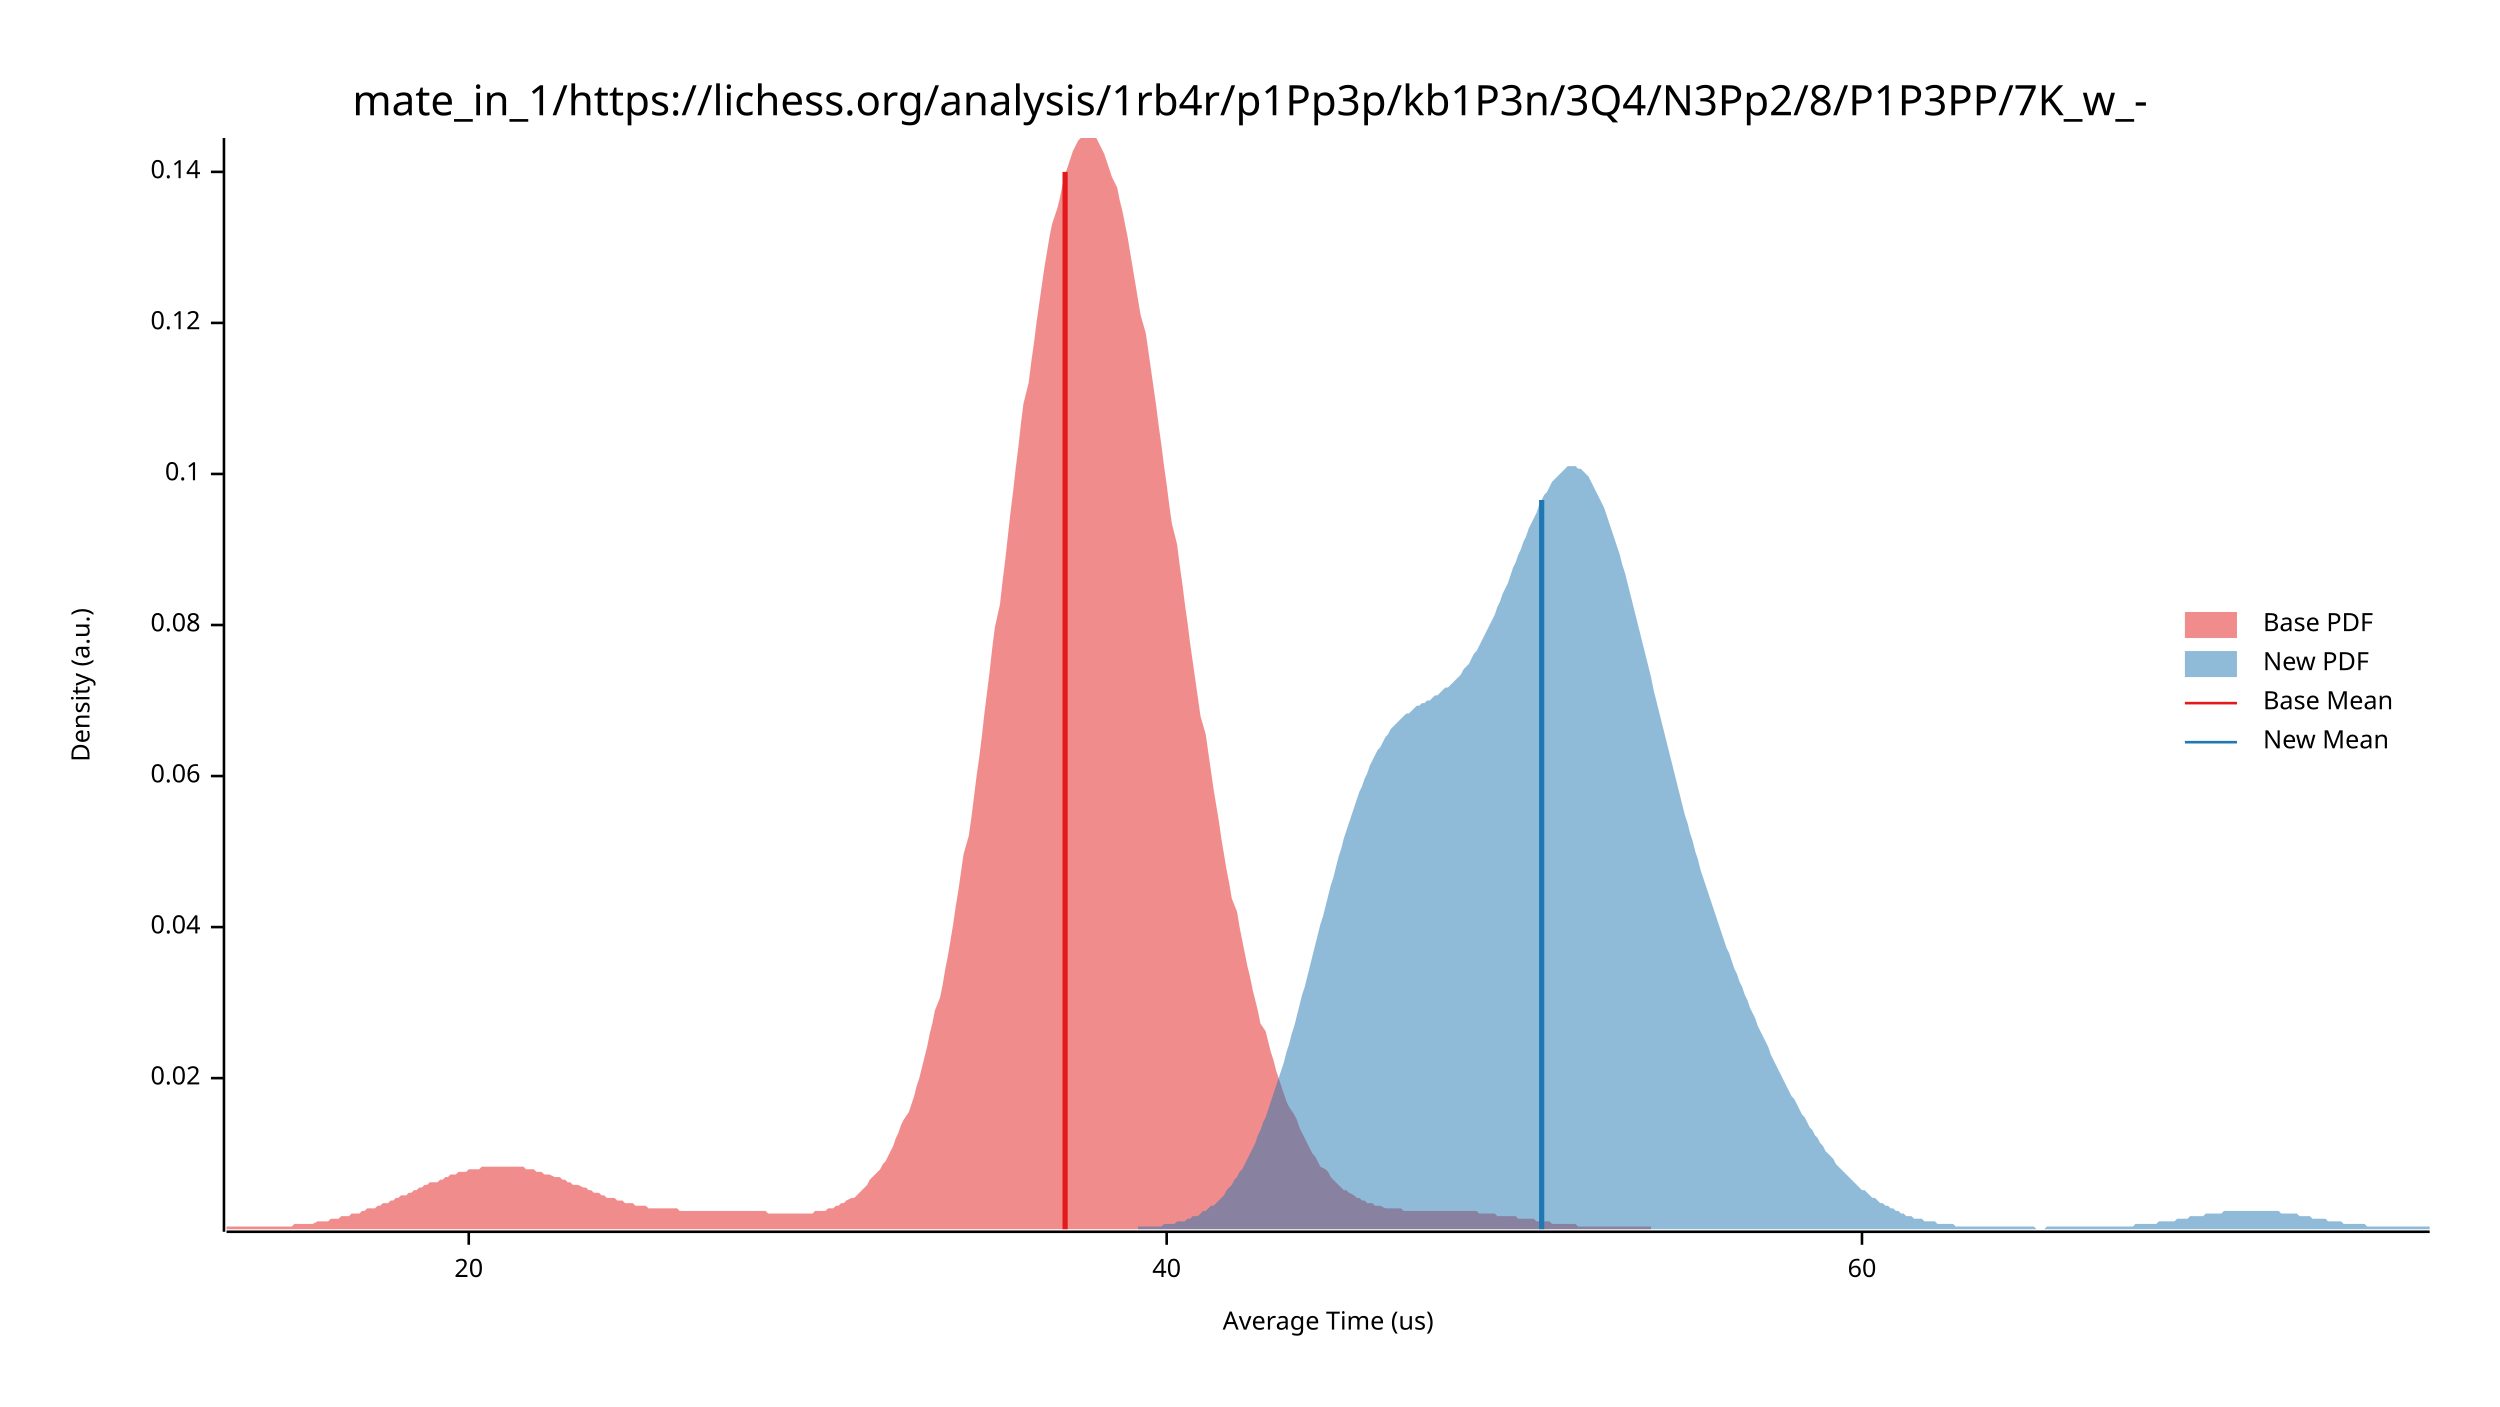
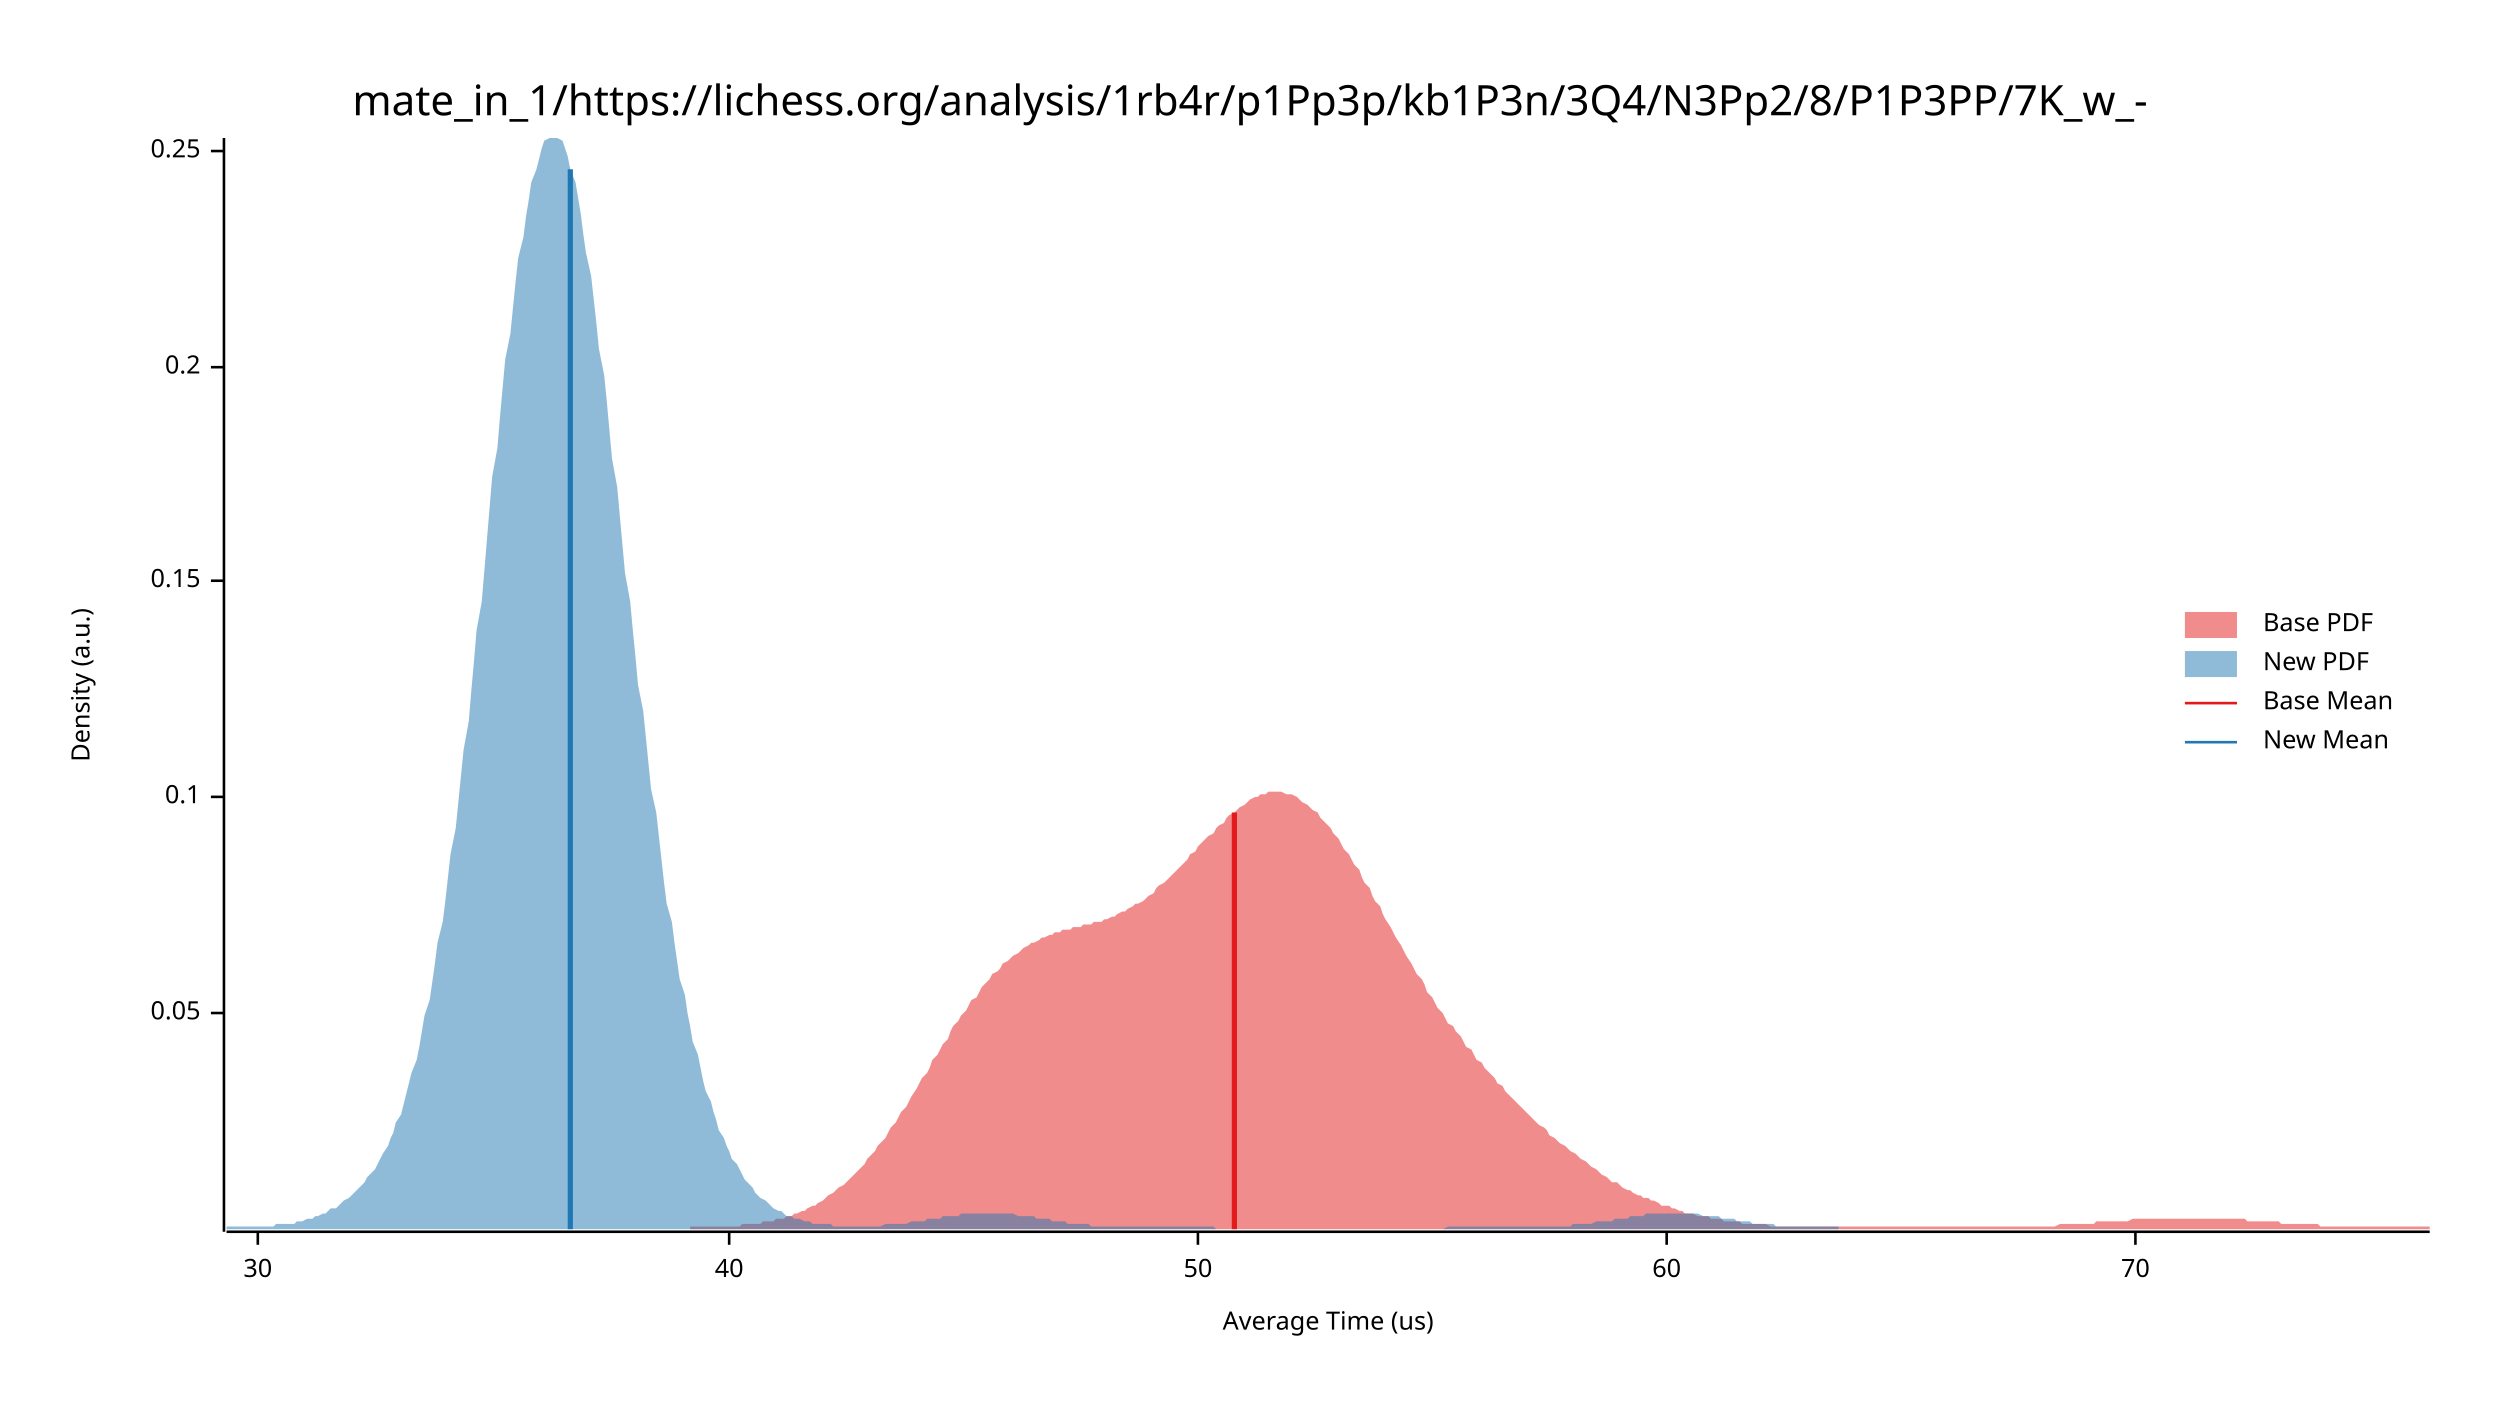
<svg xmlns="http://www.w3.org/2000/svg" width="960" height="540" viewBox="0 0 960 540">
  <text x="480" y="32" dy="0.76em" text-anchor="middle" font-family="sans-serif" font-size="16.129" opacity="1" fill="#000000">
mate_in_1/https://lichess.org/analysis/1rb4r/p1Pp3p/kb1P3n/3Q4/N3Pp2/8/P1P3PP/7K_w_-
</text>
  <text x="27" y="263" dy="0.76em" text-anchor="middle" font-family="sans-serif" font-size="9.677" opacity="1" fill="#000000" transform="rotate(270, 27, 263)">
Density (a.u.)
</text>
  <text x="510" y="513" dy="-0.5ex" text-anchor="middle" font-family="sans-serif" font-size="9.677" opacity="1" fill="#000000">
Average Time (us)
</text>
  <polyline fill="none" opacity="1" stroke="#000000" stroke-width="1" points="86,53 86,473 " />
-   <text x="77" y="414" dy="0.5ex" text-anchor="end" font-family="sans-serif" font-size="9.677" opacity="1" fill="#000000">
- 0.02
+   <text x="77" y="389" dy="0.5ex" text-anchor="end" font-family="sans-serif" font-size="9.677" opacity="1" fill="#000000">
+ 0.05
</text>
-   <polyline fill="none" opacity="1" stroke="#000000" stroke-width="1" points="81,414 86,414 " />
-   <text x="77" y="356" dy="0.5ex" text-anchor="end" font-family="sans-serif" font-size="9.677" opacity="1" fill="#000000">
- 0.04
- </text>
-   <polyline fill="none" opacity="1" stroke="#000000" stroke-width="1" points="81,356 86,356 " />
-   <text x="77" y="298" dy="0.5ex" text-anchor="end" font-family="sans-serif" font-size="9.677" opacity="1" fill="#000000">
- 0.06
- </text>
-   <polyline fill="none" opacity="1" stroke="#000000" stroke-width="1" points="81,298 86,298 " />
-   <text x="77" y="240" dy="0.5ex" text-anchor="end" font-family="sans-serif" font-size="9.677" opacity="1" fill="#000000">
- 0.08
- </text>
-   <polyline fill="none" opacity="1" stroke="#000000" stroke-width="1" points="81,240 86,240 " />
-   <text x="77" y="182" dy="0.5ex" text-anchor="end" font-family="sans-serif" font-size="9.677" opacity="1" fill="#000000">
+   <polyline fill="none" opacity="1" stroke="#000000" stroke-width="1" points="81,389 86,389 " />
+   <text x="77" y="306" dy="0.5ex" text-anchor="end" font-family="sans-serif" font-size="9.677" opacity="1" fill="#000000">
0.1
</text>
-   <polyline fill="none" opacity="1" stroke="#000000" stroke-width="1" points="81,182 86,182 " />
-   <text x="77" y="124" dy="0.5ex" text-anchor="end" font-family="sans-serif" font-size="9.677" opacity="1" fill="#000000">
- 0.12
+   <polyline fill="none" opacity="1" stroke="#000000" stroke-width="1" points="81,306 86,306 " />
+   <text x="77" y="223" dy="0.5ex" text-anchor="end" font-family="sans-serif" font-size="9.677" opacity="1" fill="#000000">
+ 0.15
</text>
-   <polyline fill="none" opacity="1" stroke="#000000" stroke-width="1" points="81,124 86,124 " />
-   <text x="77" y="66" dy="0.5ex" text-anchor="end" font-family="sans-serif" font-size="9.677" opacity="1" fill="#000000">
- 0.14
+   <polyline fill="none" opacity="1" stroke="#000000" stroke-width="1" points="81,223 86,223 " />
+   <text x="77" y="141" dy="0.5ex" text-anchor="end" font-family="sans-serif" font-size="9.677" opacity="1" fill="#000000">
+ 0.2
</text>
-   <polyline fill="none" opacity="1" stroke="#000000" stroke-width="1" points="81,66 86,66 " />
+   <polyline fill="none" opacity="1" stroke="#000000" stroke-width="1" points="81,141 86,141 " />
+   <text x="77" y="58" dy="0.5ex" text-anchor="end" font-family="sans-serif" font-size="9.677" opacity="1" fill="#000000">
+ 0.25
+ </text>
+   <polyline fill="none" opacity="1" stroke="#000000" stroke-width="1" points="81,58 86,58 " />
  <polyline fill="none" opacity="1" stroke="#000000" stroke-width="1" points="87,473 933,473 " />
-   <text x="180" y="483" dy="0.76em" text-anchor="middle" font-family="sans-serif" font-size="9.677" opacity="1" fill="#000000">
- 20
+   <text x="99" y="483" dy="0.76em" text-anchor="middle" font-family="sans-serif" font-size="9.677" opacity="1" fill="#000000">
+ 30
</text>
-   <polyline fill="none" opacity="1" stroke="#000000" stroke-width="1" points="180,473 180,478 " />
-   <text x="448" y="483" dy="0.76em" text-anchor="middle" font-family="sans-serif" font-size="9.677" opacity="1" fill="#000000">
+   <polyline fill="none" opacity="1" stroke="#000000" stroke-width="1" points="99,473 99,478 " />
+   <text x="280" y="483" dy="0.76em" text-anchor="middle" font-family="sans-serif" font-size="9.677" opacity="1" fill="#000000">
40
</text>
-   <polyline fill="none" opacity="1" stroke="#000000" stroke-width="1" points="448,473 448,478 " />
-   <text x="715" y="483" dy="0.76em" text-anchor="middle" font-family="sans-serif" font-size="9.677" opacity="1" fill="#000000">
+   <polyline fill="none" opacity="1" stroke="#000000" stroke-width="1" points="280,473 280,478 " />
+   <text x="460" y="483" dy="0.76em" text-anchor="middle" font-family="sans-serif" font-size="9.677" opacity="1" fill="#000000">
+ 50
+ </text>
+   <polyline fill="none" opacity="1" stroke="#000000" stroke-width="1" points="460,473 460,478 " />
+   <text x="640" y="483" dy="0.76em" text-anchor="middle" font-family="sans-serif" font-size="9.677" opacity="1" fill="#000000">
60
</text>
-   <polyline fill="none" opacity="1" stroke="#000000" stroke-width="1" points="715,473 715,478 " />
-   <polygon opacity="0.5" fill="#E31A1C" points="87,471 88,471 89,471 90,471 91,471 92,471 93,471 94,471 95,471 96,471 97,471 99,471 100,471 101,471 102,471 103,471 104,471 105,471 106,471 107,471 108,471 110,471 111,471 112,471 113,470 114,470 115,470 116,470 117,470 118,470 119,470 120,470 122,469 123,469 124,469 125,469 126,469 127,468 128,468 129,468 130,468 131,467 133,467 134,467 135,466 136,466 137,466 138,466 139,465 140,465 141,464 142,464 144,464 145,463 146,463 147,462 148,462 149,462 150,461 151,461 152,460 153,460 154,459 156,459 157,458 158,458 159,457 160,457 161,456 162,456 163,455 164,455 165,454 167,454 168,454 169,453 170,453 171,452 172,452 173,451 174,451 175,451 176,450 177,450 179,450 180,449 181,449 182,449 183,449 184,449 185,448 186,448 187,448 188,448 190,448 191,448 192,448 193,448 194,448 195,448 196,448 197,448 198,448 199,448 201,448 202,449 203,449 204,449 205,449 206,450 207,450 208,450 209,451 210,451 211,451 213,452 214,452 215,452 216,453 217,453 218,454 219,454 220,455 221,455 222,455 224,456 225,456 226,457 227,457 228,458 229,458 230,458 231,459 232,459 233,460 234,460 236,460 237,461 238,461 239,461 240,462 241,462 242,462 243,462 244,463 245,463 247,463 248,463 249,464 250,464 251,464 252,464 253,464 254,464 255,464 256,464 258,464 259,464 260,464 261,465 262,465 263,465 264,465 265,465 266,465 267,465 268,465 270,465 271,465 272,465 273,465 274,465 275,465 276,465 277,465 278,465 279,465 281,465 282,465 283,465 284,465 285,465 286,465 287,465 288,465 289,465 290,465 292,465 293,465 294,465 295,466 296,466 297,466 298,466 299,466 300,466 301,466 302,466 304,466 305,466 306,466 307,466 308,466 309,466 310,466 311,466 312,466 313,465 315,465 316,465 317,465 318,464 319,464 320,464 321,463 322,463 323,462 324,462 325,461 327,460 328,460 329,459 330,458 331,457 332,456 333,455 334,453 335,452 336,451 338,449 339,447 340,446 341,444 342,442 343,440 344,437 345,435 346,432 347,430 349,427 350,424 351,421 352,417 353,414 354,410 355,406 356,402 357,397 358,393 359,388 361,383 362,378 363,372 364,367 365,361 366,355 367,348 368,342 369,335 370,328 372,321 373,314 374,306 375,298 376,291 377,283 378,274 379,266 380,258 381,249 382,241 384,232 385,223 386,215 387,206 388,197 389,189 390,180 391,172 392,163 393,155 395,147 396,139 397,132 398,124 399,117 400,110 401,103 402,97 403,91 404,86 406,80 407,76 408,71 409,67 410,64 411,61 412,58 413,56 414,54 415,53 416,53 418,53 419,53 420,53 421,53 422,55 423,57 424,59 425,62 426,65 427,68 429,72 430,77 431,81 432,86 433,91 434,97 435,103 436,109 437,115 438,121 440,128 441,135 442,142 443,149 444,156 445,164 446,171 447,179 448,186 449,194 450,201 452,209 453,217 454,224 455,232 456,239 457,247 458,254 459,261 460,268 461,275 463,282 464,289 465,296 466,303 467,309 468,315 469,322 470,328 471,334 472,339 473,345 475,350 476,356 477,361 478,366 479,371 480,375 481,380 482,384 483,388 484,393 486,396 487,400 488,404 489,407 490,411 491,414 492,417 493,420 494,423 495,425 497,428 498,430 499,433 500,435 501,437 502,439 503,441 504,443 505,444 506,446 507,448 509,449 510,450 511,452 512,453 513,454 514,455 515,456 516,457 517,457 518,458 520,459 521,460 522,460 523,461 524,461 525,462 526,462 527,462 528,463 529,463 530,463 532,464 533,464 534,464 535,464 536,464 537,464 538,464 539,465 540,465 541,465 543,465 544,465 545,465 546,465 547,465 548,465 549,465 550,465 551,465 552,465 554,465 555,465 556,465 557,465 558,465 559,465 560,465 561,465 562,465 563,465 564,465 566,465 567,465 568,466 569,466 570,466 571,466 572,466 573,466 574,466 575,467 577,467 578,467 579,467 580,467 581,467 582,467 583,468 584,468 585,468 586,468 588,468 589,468 590,469 591,469 592,469 593,469 594,469 595,469 596,470 597,470 598,470 600,470 601,470 602,470 603,470 604,470 605,470 606,471 607,471 608,471 609,471 611,471 612,471 613,471 614,471 615,471 616,471 617,471 618,471 619,471 620,471 621,471 623,471 624,471 625,471 626,471 627,471 628,471 629,471 630,471 631,471 632,471 634,471 634,472 87,472 " />
-   <polygon opacity="0.5" fill="#1F78B4" points="437,471 438,471 439,471 440,471 440,471 441,471 442,471 443,471 444,471 445,471 446,471 447,470 448,470 449,470 450,470 451,470 452,469 453,469 454,469 455,469 456,468 457,468 458,467 459,467 460,467 461,466 462,465 463,465 464,464 465,463 466,463 467,462 468,461 469,460 470,459 471,457 472,456 473,455 474,453 475,452 476,450 477,449 478,447 479,445 480,443 481,441 482,439 483,436 484,434 485,431 486,429 487,426 488,423 489,420 490,417 491,414 492,411 493,408 494,404 495,401 496,397 497,394 498,390 499,386 500,382 501,379 502,375 503,371 504,367 505,363 506,359 507,355 508,352 509,348 510,344 511,340 512,337 513,333 514,329 515,326 516,322 517,319 518,316 519,313 520,310 521,307 522,304 523,302 524,299 525,297 526,294 527,292 528,290 529,288 530,287 531,285 532,283 533,282 534,280 535,279 536,278 537,277 538,276 539,275 540,274 541,274 542,273 543,272 544,271 545,271 546,270 547,270 548,269 549,269 550,268 551,267 552,267 553,266 554,265 555,264 556,264 557,263 558,262 559,261 560,260 561,259 562,257 563,256 564,255 565,253 566,251 567,250 568,248 569,246 570,244 571,242 572,240 573,238 574,236 575,233 576,231 577,228 578,226 579,224 580,221 581,218 582,216 583,213 584,211 585,208 586,206 587,203 588,201 589,199 590,197 591,194 592,192 593,190 594,189 595,187 596,185 597,184 598,183 599,182 600,181 601,180 602,179 603,179 604,179 604,179 605,179 606,180 607,180 608,181 609,182 610,183 611,185 612,187 613,189 614,191 615,193 616,195 617,198 618,201 619,204 620,207 621,210 622,213 623,217 624,220 625,224 626,228 627,232 628,236 629,240 630,244 631,248 632,252 633,256 634,260 635,265 636,269 637,273 638,277 639,281 640,285 641,289 642,293 643,297 644,301 645,305 646,309 647,313 648,316 649,320 650,323 651,327 652,330 653,334 654,337 655,340 656,343 657,346 658,349 659,352 660,355 661,358 662,361 663,364 664,366 665,369 666,372 667,374 668,377 669,379 670,382 671,384 672,387 673,389 674,391 675,394 676,396 677,398 678,400 679,402 680,405 681,407 682,409 683,411 684,413 685,415 686,417 687,419 688,421 689,422 690,424 691,426 692,428 693,429 694,431 695,433 696,434 697,436 698,437 699,439 700,440 701,442 702,443 703,444 704,445 705,447 706,448 707,449 708,450 709,451 710,452 711,453 712,454 713,455 714,456 715,457 716,457 717,458 718,459 719,460 720,460 721,461 722,462 723,462 724,463 725,463 726,464 727,464 728,465 729,465 730,466 731,466 732,467 733,467 734,467 735,468 736,468 737,468 738,468 739,469 740,469 741,469 742,469 743,469 744,470 745,470 746,470 747,470 748,470 749,470 750,470 751,471 752,471 753,471 754,471 755,471 756,471 757,471 758,471 759,471 760,471 761,471 762,471 763,471 764,471 765,471 766,471 767,471 768,471 768,471 769,471 770,471 771,471 772,471 773,471 774,471 775,471 776,471 777,471 778,471 779,471 780,471 781,471 782,472 783,472 784,472 785,472 786,471 787,471 788,471 789,471 790,471 791,471 792,471 793,471 794,471 795,471 796,471 797,471 798,471 799,471 800,471 801,471 802,471 803,471 804,471 805,471 806,471 807,471 808,471 809,471 810,471 811,471 812,471 813,471 814,471 815,471 816,471 817,471 818,471 819,471 820,470 821,470 822,470 823,470 824,470 825,470 826,470 827,470 828,470 829,469 830,469 831,469 832,469 833,469 834,469 835,469 836,468 837,468 838,468 839,468 840,468 841,467 842,467 843,467 844,467 845,467 846,467 847,466 848,466 849,466 850,466 851,466 852,466 853,466 854,465 855,465 856,465 857,465 858,465 859,465 860,465 861,465 862,465 863,465 864,465 865,465 866,465 867,465 868,465 869,465 870,465 871,465 872,465 873,465 874,465 875,465 876,466 877,466 878,466 879,466 880,466 881,466 882,466 883,467 884,467 885,467 886,467 887,467 888,468 889,468 890,468 891,468 892,468 893,468 894,469 895,469 896,469 897,469 898,469 899,469 900,470 901,470 902,470 903,470 904,470 905,470 906,470 907,470 908,470 909,471 910,471 911,471 912,471 913,471 914,471 915,471 916,471 917,471 918,471 919,471 920,471 921,471 922,471 923,471 924,471 925,471 926,471 927,471 928,471 929,471 930,471 931,471 932,471 933,471 933,472 437,472 " />
-   <polyline fill="none" opacity="1" stroke="#E31A1C" stroke-width="2" points="409,472 409,66 " />
-   <polyline fill="none" opacity="1" stroke="#1F78B4" stroke-width="2" points="592,472 592,192 " />
+   <polyline fill="none" opacity="1" stroke="#000000" stroke-width="1" points="640,473 640,478 " />
+   <text x="820" y="483" dy="0.76em" text-anchor="middle" font-family="sans-serif" font-size="9.677" opacity="1" fill="#000000">
+ 70
+ </text>
+   <polyline fill="none" opacity="1" stroke="#000000" stroke-width="1" points="820,473 820,478 " />
+   <polygon opacity="0.5" fill="#E31A1C" points="265,471 266,471 267,471 269,471 270,471 271,471 273,471 274,471 275,471 277,471 278,471 280,471 281,471 282,471 284,471 285,470 286,470 288,470 289,470 290,470 292,470 293,469 294,469 296,469 297,469 298,468 300,468 301,468 302,467 304,467 305,466 306,466 308,465 309,465 310,464 312,463 313,463 314,462 316,461 317,460 318,459 320,458 321,457 322,456 324,455 325,454 326,453 328,451 329,450 330,449 332,447 333,445 334,444 336,442 337,440 338,439 340,437 341,435 342,433 344,431 345,429 346,427 348,425 349,423 350,421 352,418 353,416 354,414 356,412 357,410 358,407 360,405 361,403 362,401 364,399 365,396 366,394 368,392 369,390 371,388 372,386 373,384 375,383 376,381 377,379 379,377 380,376 381,374 383,373 384,372 385,370 387,369 388,368 389,367 391,366 392,365 393,364 395,363 396,362 397,362 399,361 400,360 401,360 403,359 404,359 405,358 407,358 408,357 409,357 411,357 412,356 413,356 415,356 416,355 417,355 419,355 420,354 421,354 423,354 424,353 425,353 427,352 428,352 429,351 431,350 432,350 433,349 435,348 436,347 437,347 439,346 440,345 441,344 443,343 444,341 445,340 447,339 448,338 449,337 451,335 452,334 453,333 455,331 456,330 457,328 459,327 460,325 461,324 463,322 464,321 466,320 467,318 468,317 470,316 471,314 472,313 474,312 475,311 476,310 478,309 479,308 480,307 482,306 483,306 484,305 486,305 487,304 488,304 490,304 491,304 492,304 494,305 495,305 496,305 498,306 499,307 500,308 502,309 503,310 504,311 506,312 507,314 508,315 510,317 511,318 512,320 514,322 515,324 516,326 518,328 519,330 520,332 522,334 523,337 524,339 526,341 527,344 528,346 530,348 531,351 532,353 534,356 535,358 536,360 538,363 539,365 540,367 542,370 543,372 544,374 546,376 547,378 548,381 550,383 551,385 552,387 554,389 555,391 556,393 558,394 559,396 561,398 562,400 563,402 565,403 566,405 567,407 569,408 570,410 571,411 573,413 574,414 575,416 577,417 578,419 579,420 581,422 582,423 583,424 585,426 586,427 587,428 589,430 590,431 591,432 593,433 594,434 595,436 597,437 598,438 599,439 601,440 602,441 603,442 605,443 606,444 607,445 609,446 610,447 611,448 613,449 614,450 615,451 617,452 618,453 619,454 621,454 622,455 623,456 625,457 626,457 627,458 629,459 630,459 631,460 633,460 634,461 635,461 637,462 638,463 639,463 641,463 642,464 643,464 645,465 646,465 647,466 649,466 650,466 652,467 653,467 654,467 656,467 657,468 658,468 660,468 661,468 662,469 664,469 665,469 666,469 668,469 669,470 670,470 672,470 673,470 674,470 676,470 677,470 678,470 680,471 681,471 682,471 684,471 685,471 686,471 688,471 689,471 690,471 692,471 693,471 694,471 696,471 697,471 698,471 700,471 701,471 702,471 704,471 705,471 706,471 708,471 709,471 710,471 712,471 713,471 714,471 716,471 717,471 718,471 720,471 721,471 722,471 724,471 725,471 726,471 728,471 729,471 730,471 732,471 733,471 734,471 736,471 737,471 738,471 740,471 741,471 742,471 744,471 745,471 747,471 748,471 749,471 751,471 752,471 753,471 755,471 756,471 757,471 759,471 760,471 761,471 763,471 764,471 765,471 767,471 768,471 769,471 771,471 772,471 773,471 775,471 776,471 777,471 779,471 780,471 781,471 783,471 784,471 785,471 787,471 788,471 789,471 791,470 792,470 793,470 795,470 796,470 797,470 799,470 800,470 801,470 803,470 804,470 805,469 807,469 808,469 809,469 811,469 812,469 813,469 815,469 816,469 817,469 819,468 820,468 821,468 823,468 824,468 825,468 827,468 828,468 829,468 831,468 832,468 833,468 835,468 836,468 837,468 839,468 840,468 842,468 843,468 844,468 846,468 847,468 848,468 850,468 851,468 852,468 854,468 855,468 856,468 858,468 859,468 860,468 862,468 863,469 864,469 866,469 867,469 868,469 870,469 871,469 872,469 874,469 875,469 876,470 878,470 879,470 880,470 882,470 883,470 884,470 886,470 887,470 888,470 890,470 891,471 892,471 894,471 895,471 896,471 898,471 899,471 900,471 902,471 903,471 904,471 906,471 907,471 908,471 910,471 911,471 912,471 914,471 915,471 916,471 918,471 919,471 920,471 922,471 923,471 924,471 926,471 927,471 928,471 930,471 931,471 933,471 933,472 265,472 " />
+   <polygon opacity="0.5" fill="#1F78B4" points="87,471 88,471 89,471 90,471 91,471 93,471 94,471 95,471 96,471 98,471 99,471 100,471 101,471 103,471 104,471 105,471 106,470 108,470 109,470 110,470 111,470 113,470 114,469 115,469 116,469 118,468 119,468 120,468 121,467 122,467 124,466 125,466 126,465 127,464 129,464 130,463 131,462 132,461 134,460 135,459 136,458 137,457 139,455 140,454 141,452 142,451 144,449 145,447 146,445 147,443 149,440 150,437 151,435 152,431 154,428 155,424 156,420 157,416 158,412 160,407 161,402 162,396 163,390 165,384 166,377 167,370 168,362 170,354 171,346 172,337 173,328 175,318 176,308 177,298 178,288 180,277 181,265 182,254 183,242 185,231 186,219 187,207 188,195 189,183 191,172 192,160 193,149 194,138 196,128 197,118 198,108 199,99 201,91 202,83 203,77 204,70 206,65 207,61 208,57 209,54 211,53 212,53 213,53 214,53 216,54 217,57 218,60 219,65 221,70 222,76 223,82 224,90 225,97 227,106 228,115 229,124 230,134 232,144 233,154 234,165 235,176 237,187 238,198 239,209 240,220 242,231 243,242 244,252 245,263 247,273 248,283 249,293 250,303 252,312 253,321 254,330 255,339 256,347 258,354 259,362 260,369 261,376 263,382 264,389 265,394 266,400 268,405 269,410 270,415 271,419 273,423 274,427 275,430 276,434 278,437 279,440 280,442 281,445 283,447 284,449 285,451 286,453 288,455 289,456 290,458 291,459 292,460 294,461 295,462 296,463 297,464 299,465 300,465 301,466 302,467 304,467 305,468 306,468 307,468 309,469 310,469 311,469 312,470 314,470 315,470 316,470 317,470 319,470 320,471 321,471 322,471 324,471 325,471 326,471 327,471 328,471 330,471 331,471 332,471 333,471 335,471 336,471 337,471 338,471 340,470 341,470 342,470 343,470 345,470 346,470 347,470 348,470 350,469 351,469 352,469 353,469 355,469 356,468 357,468 358,468 359,468 361,468 362,467 363,467 364,467 366,467 367,467 368,467 369,466 371,466 372,466 373,466 374,466 376,466 377,466 378,466 379,466 381,466 382,466 383,466 384,466 386,466 387,466 388,466 389,466 391,467 392,467 393,467 394,467 395,467 397,467 398,468 399,468 400,468 402,468 403,468 404,469 405,469 407,469 408,469 409,469 410,470 412,470 413,470 414,470 415,470 417,470 418,470 419,471 420,471 422,471 423,471 424,471 425,471 426,471 428,471 429,471 430,471 431,471 433,471 434,471 435,471 436,471 438,471 439,471 440,471 441,471 443,471 444,471 445,471 446,471 448,471 449,471 450,471 451,471 453,471 454,471 455,471 456,471 458,471 459,471 460,471 461,471 462,471 464,471 465,471 466,471 467,472 469,472 470,472 471,472 472,472 474,472 475,472 476,472 477,472 479,472 480,472 481,472 482,472 484,472 485,472 486,472 487,472 489,472 490,472 491,472 492,472 494,472 495,472 496,472 497,472 498,472 500,472 501,472 502,472 503,472 505,472 506,472 507,472 508,472 510,472 511,472 512,472 513,472 515,472 516,472 517,472 518,472 520,472 521,472 522,472 523,472 525,472 526,472 527,472 528,472 529,472 531,472 532,472 533,472 534,472 536,472 537,472 538,472 539,472 541,472 542,472 543,472 544,472 546,472 547,472 548,472 549,472 551,472 552,472 553,472 554,472 556,471 557,471 558,471 559,471 561,471 562,471 563,471 564,471 565,471 567,471 568,471 569,471 570,471 572,471 573,471 574,471 575,471 577,471 578,471 579,471 580,471 582,471 583,471 584,471 585,471 587,471 588,471 589,471 590,471 592,471 593,471 594,471 595,471 596,471 598,471 599,471 600,471 601,471 603,471 604,470 605,470 606,470 608,470 609,470 610,470 611,470 613,469 614,469 615,469 616,469 618,469 619,469 620,468 621,468 623,468 624,468 625,468 626,467 628,467 629,467 630,467 631,467 632,466 634,466 635,466 636,466 637,466 639,466 640,466 641,466 642,466 644,466 645,466 646,466 647,466 649,466 650,466 651,466 652,466 654,467 655,467 656,467 657,467 659,467 660,467 661,468 662,468 663,468 665,468 666,468 667,469 668,469 670,469 671,469 672,469 673,470 675,470 676,470 677,470 678,470 680,470 681,470 682,471 683,471 685,471 686,471 687,471 688,471 690,471 691,471 692,471 693,471 695,471 696,471 697,471 698,471 699,471 701,471 702,471 703,471 704,471 706,471 706,472 87,472 " />
+   <polyline fill="none" opacity="1" stroke="#E31A1C" stroke-width="2" points="474,472 474,312 " />
+   <polyline fill="none" opacity="1" stroke="#1F78B4" stroke-width="2" points="219,472 219,65 " />
  <text x="869" y="235" dy="0.76em" text-anchor="start" font-family="sans-serif" font-size="9.677" opacity="1" fill="#000000">
Base PDF
</text>
  <text x="869" y="250" dy="0.76em" text-anchor="start" font-family="sans-serif" font-size="9.677" opacity="1" fill="#000000">
New PDF
</text>
  <text x="869" y="265" dy="0.76em" text-anchor="start" font-family="sans-serif" font-size="9.677" opacity="1" fill="#000000">
Base Mean
</text>
  <text x="869" y="280" dy="0.76em" text-anchor="start" font-family="sans-serif" font-size="9.677" opacity="1" fill="#000000">
New Mean
</text>
  <rect x="839" y="235" width="20" height="10" opacity="0.5" fill="#E31A1C" stroke="none" />
  <rect x="839" y="250" width="20" height="10" opacity="0.5" fill="#1F78B4" stroke="none" />
  <polyline fill="none" opacity="1" stroke="#E31A1C" stroke-width="1" points="839,270 859,270 " />
  <polyline fill="none" opacity="1" stroke="#1F78B4" stroke-width="1" points="839,285 859,285 " />
</svg>
